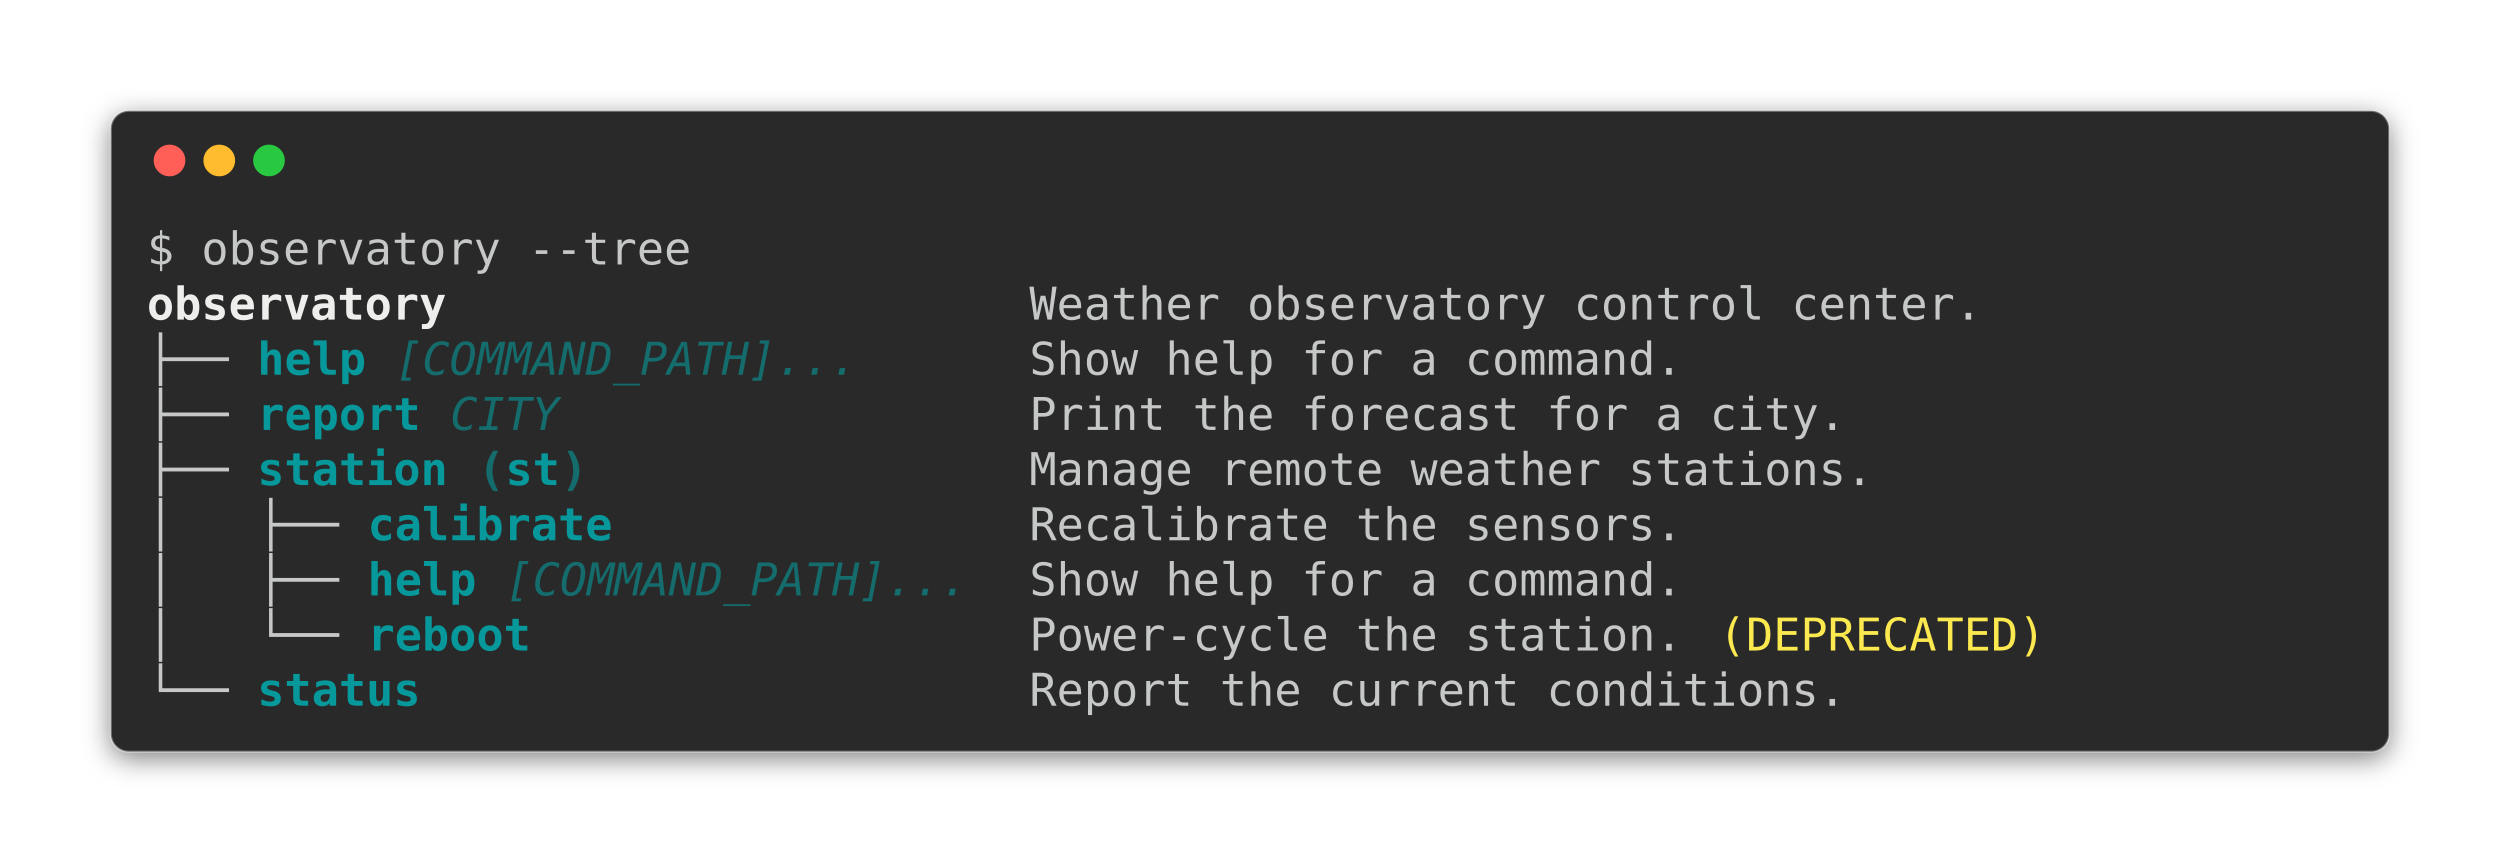
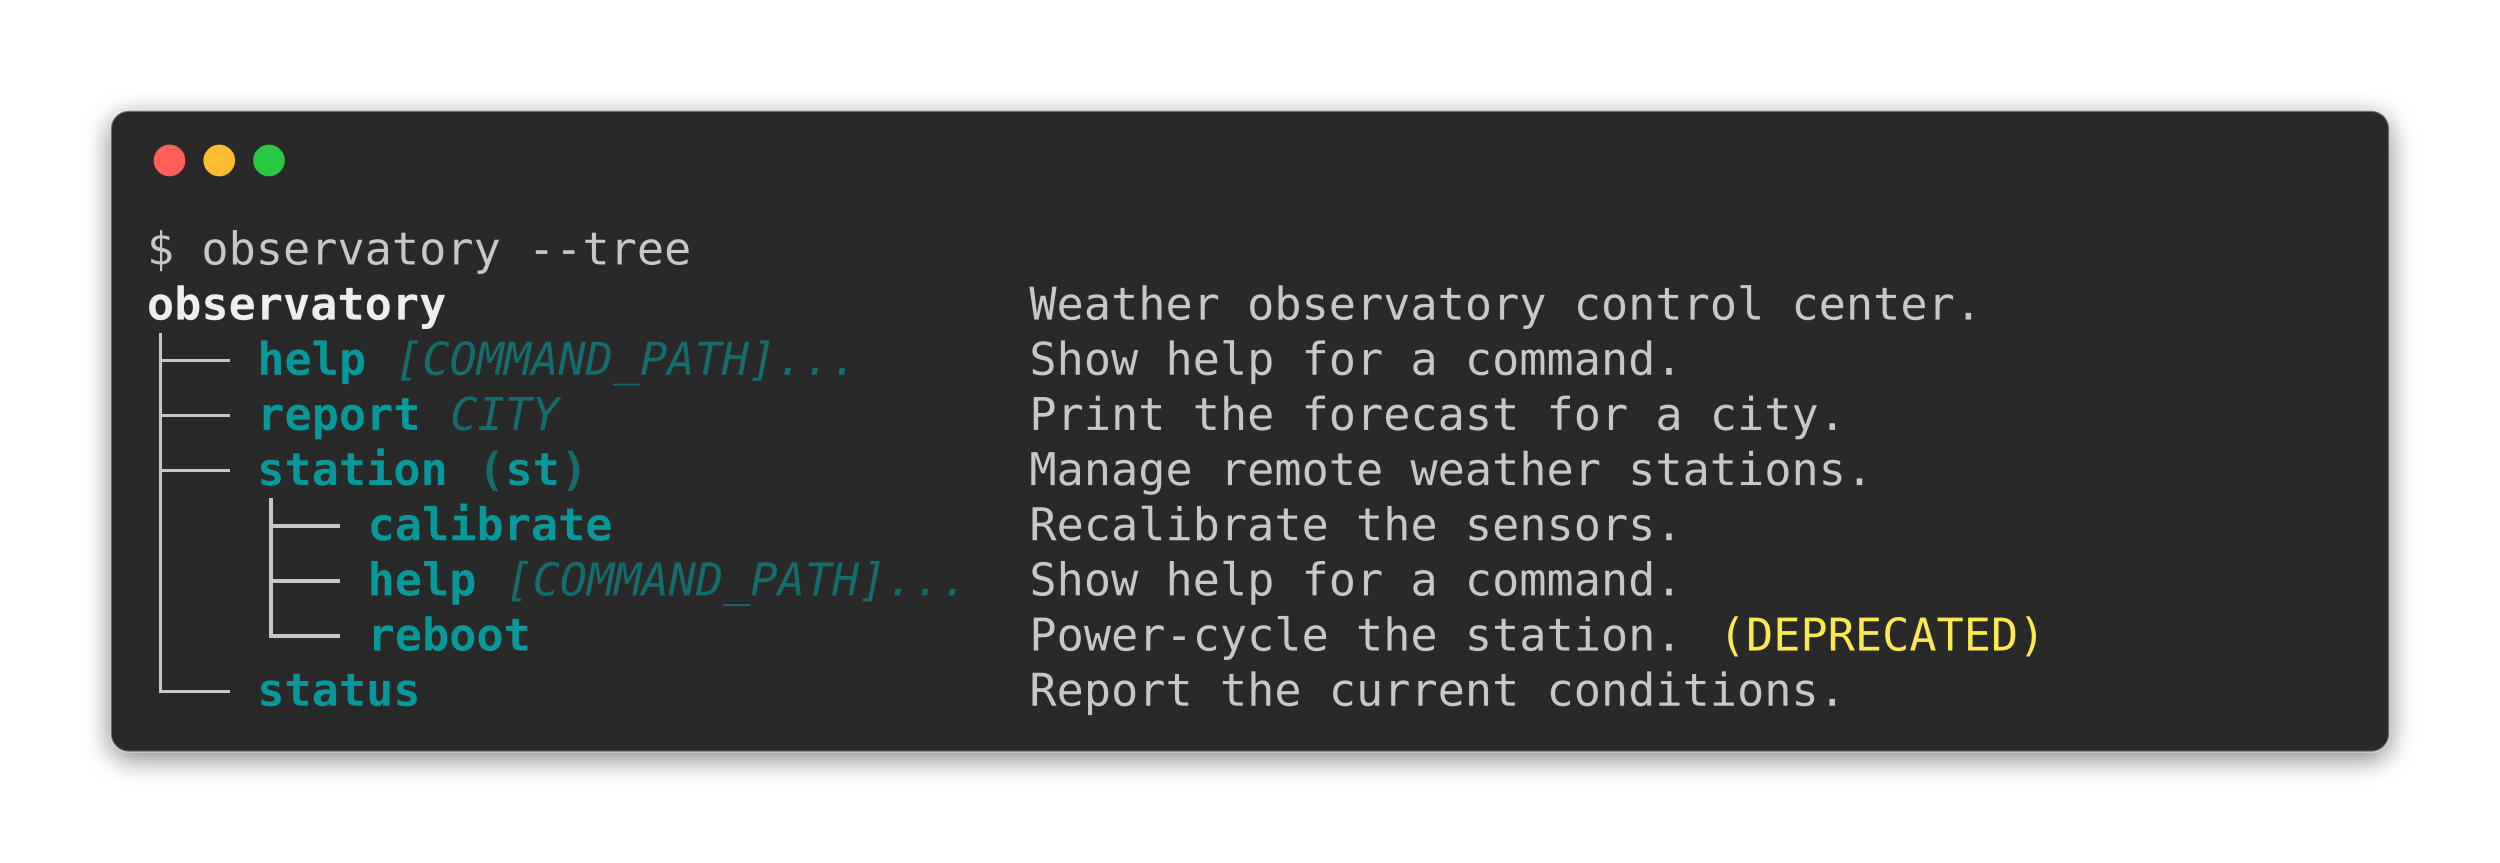
<svg xmlns="http://www.w3.org/2000/svg" viewBox="0 0 1106 381.6">
  <style>
    .command-tree-screen-matrix {
        font-family: 'Fira Code', 'Cascadia Code', Menlo, Consolas, monospace;
        font-size: 20px;
        line-height: 24.4px;
        font-variant-east-asian: full-width;
    }
    .command-tree-screen-title {
        font-size: 18px;
        font-weight: bold;
        font-family: 'Fira Code', 'Cascadia Code', Menlo, Consolas, monospace;
    }
    .command-tree-screen-r1 { fill: #c5c8c6 }
    .command-tree-screen-r2 { fill: #eeeeec;font-weight: bold }
    .command-tree-screen-r3 { fill: #06989a;font-weight: bold }
    .command-tree-screen-r4 { fill: #146c6d;font-style: italic }
    .command-tree-screen-r5 { fill: #146c6d;font-weight: bold }
    .command-tree-screen-r6 { fill: #fce94f }
</style>
  <defs>
    <clipPath id="command-tree-screen-clip">
      <rect x="65" y="97" width="976" height="219.6" />
    </clipPath>
    <filter id="command-tree-screen-shadow" x="-50%" y="-50%" width="200%" height="200%">
      <feGaussianBlur in="SourceAlpha" stdDeviation="6" />
      <feOffset dx="0" dy="3" result="cast" />
      <feFlood flood-color="rgba(0,0,0,0.5)" />
      <feComposite in2="cast" operator="in" result="shadow" />
      <feComposite in="shadow" in2="SourceAlpha" operator="out" />
    </filter>
  </defs>
  <rect filter="url(#command-tree-screen-shadow)" x="49" y="49" width="1008" height="283.6" rx="8" />
  <rect fill="#292929" stroke="rgba(255,255,255,0.35)" stroke-width="1" x="49" y="49" width="1008" height="283.6" rx="8" />
  <g transform="translate(49, 49)">
    <g transform="translate(26,22)">
      <circle cx="0" cy="0" r="7" fill="#ff5f57" />
      <circle cx="22" cy="0" r="7" fill="#febc2e" />
      <circle cx="44" cy="0" r="7" fill="#28c840" />
    </g>
  </g>
  <g clip-path="url(#command-tree-screen-clip)">
    <g transform="translate(65, 97)">
      <g class="command-tree-screen-matrix" font-family="monospace" font-size="20" fill="#c5c8c6">
        <text class="command-tree-screen-r1" x="0" textLength="244" y="20">$ observatory --tree</text>
        <text class="command-tree-screen-r2" x="0" textLength="134.2" y="44.4">observatory</text>
        <text class="command-tree-screen-r1" x="390.4" textLength="427" y="44.4">Weather observatory control center.</text>
-         <text class="command-tree-screen-r1" x="0" textLength="36.6" y="68.8">├──</text>
+         <rect fill="#c5c8c6" x="5.3" y="50.3" width="1.5" height="24.6" shape-rendering="crispEdges" />
+         <rect fill="#c5c8c6" x="5.3" y="61.7" width="31.3" height="1.5" shape-rendering="crispEdges" />
+         <text class="command-tree-screen-r1" x="0" textLength="36.6" y="68.8" opacity="0">├──</text>
        <text class="command-tree-screen-r3" x="48.8" textLength="48.8" y="68.8">help</text>
        <text class="command-tree-screen-r4" x="109.8" textLength="207.4" y="68.8">[COMMAND_PATH]...</text>
        <text class="command-tree-screen-r1" x="390.4" textLength="292.8" y="68.8">Show help for a command.</text>
-         <text class="command-tree-screen-r1" x="0" textLength="36.6" y="93.2">├──</text>
+         <rect fill="#c5c8c6" x="5.3" y="74.7" width="1.5" height="24.6" shape-rendering="crispEdges" />
+         <rect fill="#c5c8c6" x="5.3" y="86.1" width="31.3" height="1.5" shape-rendering="crispEdges" />
+         <text class="command-tree-screen-r1" x="0" textLength="36.6" y="93.2" opacity="0">├──</text>
        <text class="command-tree-screen-r3" x="48.8" textLength="73.2" y="93.2">report</text>
        <text class="command-tree-screen-r4" x="134.2" textLength="48.8" y="93.2">CITY</text>
        <text class="command-tree-screen-r1" x="390.4" textLength="366" y="93.2">Print the forecast for a city.</text>
-         <text class="command-tree-screen-r1" x="0" textLength="36.6" y="117.6">├──</text>
+         <rect fill="#c5c8c6" x="5.3" y="99.1" width="1.5" height="24.6" shape-rendering="crispEdges" />
+         <rect fill="#c5c8c6" x="5.3" y="110.5" width="31.3" height="1.5" shape-rendering="crispEdges" />
+         <text class="command-tree-screen-r1" x="0" textLength="36.6" y="117.6" opacity="0">├──</text>
        <text class="command-tree-screen-r3" x="48.8" textLength="85.4" y="117.6">station</text>
        <text class="command-tree-screen-r5" x="146.4" textLength="12.2" y="117.6">(</text>
        <text class="command-tree-screen-r3" x="158.6" textLength="24.4" y="117.6">st</text>
        <text class="command-tree-screen-r5" x="183" textLength="12.2" y="117.6">)</text>
        <text class="command-tree-screen-r1" x="390.4" textLength="378.2" y="117.6">Manage remote weather stations.</text>
-         <text class="command-tree-screen-r1" x="0" textLength="12.2" y="142">│</text>
-         <text class="command-tree-screen-r1" x="48.8" textLength="36.6" y="142">├──</text>
+         <rect fill="#c5c8c6" x="5.3" y="123.5" width="1.5" height="24.6" shape-rendering="crispEdges" />
+         <text class="command-tree-screen-r1" x="0" textLength="12.2" y="142" opacity="0">│</text>
+         <rect fill="#c5c8c6" x="54.1" y="123.5" width="1.5" height="24.6" shape-rendering="crispEdges" />
+         <rect fill="#c5c8c6" x="54.1" y="134.9" width="31.3" height="1.5" shape-rendering="crispEdges" />
+         <text class="command-tree-screen-r1" x="48.8" textLength="36.6" y="142" opacity="0">├──</text>
        <text class="command-tree-screen-r3" x="97.6" textLength="109.8" y="142">calibrate</text>
        <text class="command-tree-screen-r1" x="390.4" textLength="292.8" y="142">Recalibrate the sensors.</text>
-         <text class="command-tree-screen-r1" x="0" textLength="12.2" y="166.4">│</text>
-         <text class="command-tree-screen-r1" x="48.8" textLength="36.6" y="166.4">├──</text>
+         <rect fill="#c5c8c6" x="5.3" y="147.9" width="1.5" height="24.6" shape-rendering="crispEdges" />
+         <text class="command-tree-screen-r1" x="0" textLength="12.2" y="166.4" opacity="0">│</text>
+         <rect fill="#c5c8c6" x="54.1" y="147.9" width="1.5" height="24.6" shape-rendering="crispEdges" />
+         <rect fill="#c5c8c6" x="54.1" y="159.3" width="31.3" height="1.5" shape-rendering="crispEdges" />
+         <text class="command-tree-screen-r1" x="48.8" textLength="36.6" y="166.4" opacity="0">├──</text>
        <text class="command-tree-screen-r3" x="97.6" textLength="48.8" y="166.4">help</text>
        <text class="command-tree-screen-r4" x="158.6" textLength="207.4" y="166.4">[COMMAND_PATH]...</text>
        <text class="command-tree-screen-r1" x="390.4" textLength="292.8" y="166.4">Show help for a command.</text>
-         <text class="command-tree-screen-r1" x="0" textLength="12.2" y="190.8">│</text>
-         <text class="command-tree-screen-r1" x="48.8" textLength="36.6" y="190.8">└──</text>
+         <rect fill="#c5c8c6" x="5.3" y="172.3" width="1.5" height="24.6" shape-rendering="crispEdges" />
+         <text class="command-tree-screen-r1" x="0" textLength="12.2" y="190.8" opacity="0">│</text>
+         <rect fill="#c5c8c6" x="54.1" y="172.3" width="1.5" height="13" shape-rendering="crispEdges" />
+         <rect fill="#c5c8c6" x="54.1" y="183.7" width="31.3" height="1.5" shape-rendering="crispEdges" />
+         <text class="command-tree-screen-r1" x="48.8" textLength="36.6" y="190.8" opacity="0">└──</text>
        <text class="command-tree-screen-r3" x="97.6" textLength="73.2" y="190.8">reboot</text>
        <text class="command-tree-screen-r1" x="390.4" textLength="292.8" y="190.8">Power-cycle the station.</text>
        <text class="command-tree-screen-r6" x="695.4" textLength="146.4" y="190.8">(DEPRECATED)</text>
-         <text class="command-tree-screen-r1" x="0" textLength="36.6" y="215.2">└──</text>
+         <rect fill="#c5c8c6" x="5.3" y="196.7" width="1.5" height="13" shape-rendering="crispEdges" />
+         <rect fill="#c5c8c6" x="5.3" y="208.1" width="31.3" height="1.5" shape-rendering="crispEdges" />
+         <text class="command-tree-screen-r1" x="0" textLength="36.6" y="215.2" opacity="0">└──</text>
        <text class="command-tree-screen-r3" x="48.8" textLength="73.2" y="215.2">status</text>
        <text class="command-tree-screen-r1" x="390.4" textLength="366" y="215.2">Report the current conditions.</text>
      </g>
    </g>
  </g>
</svg>
